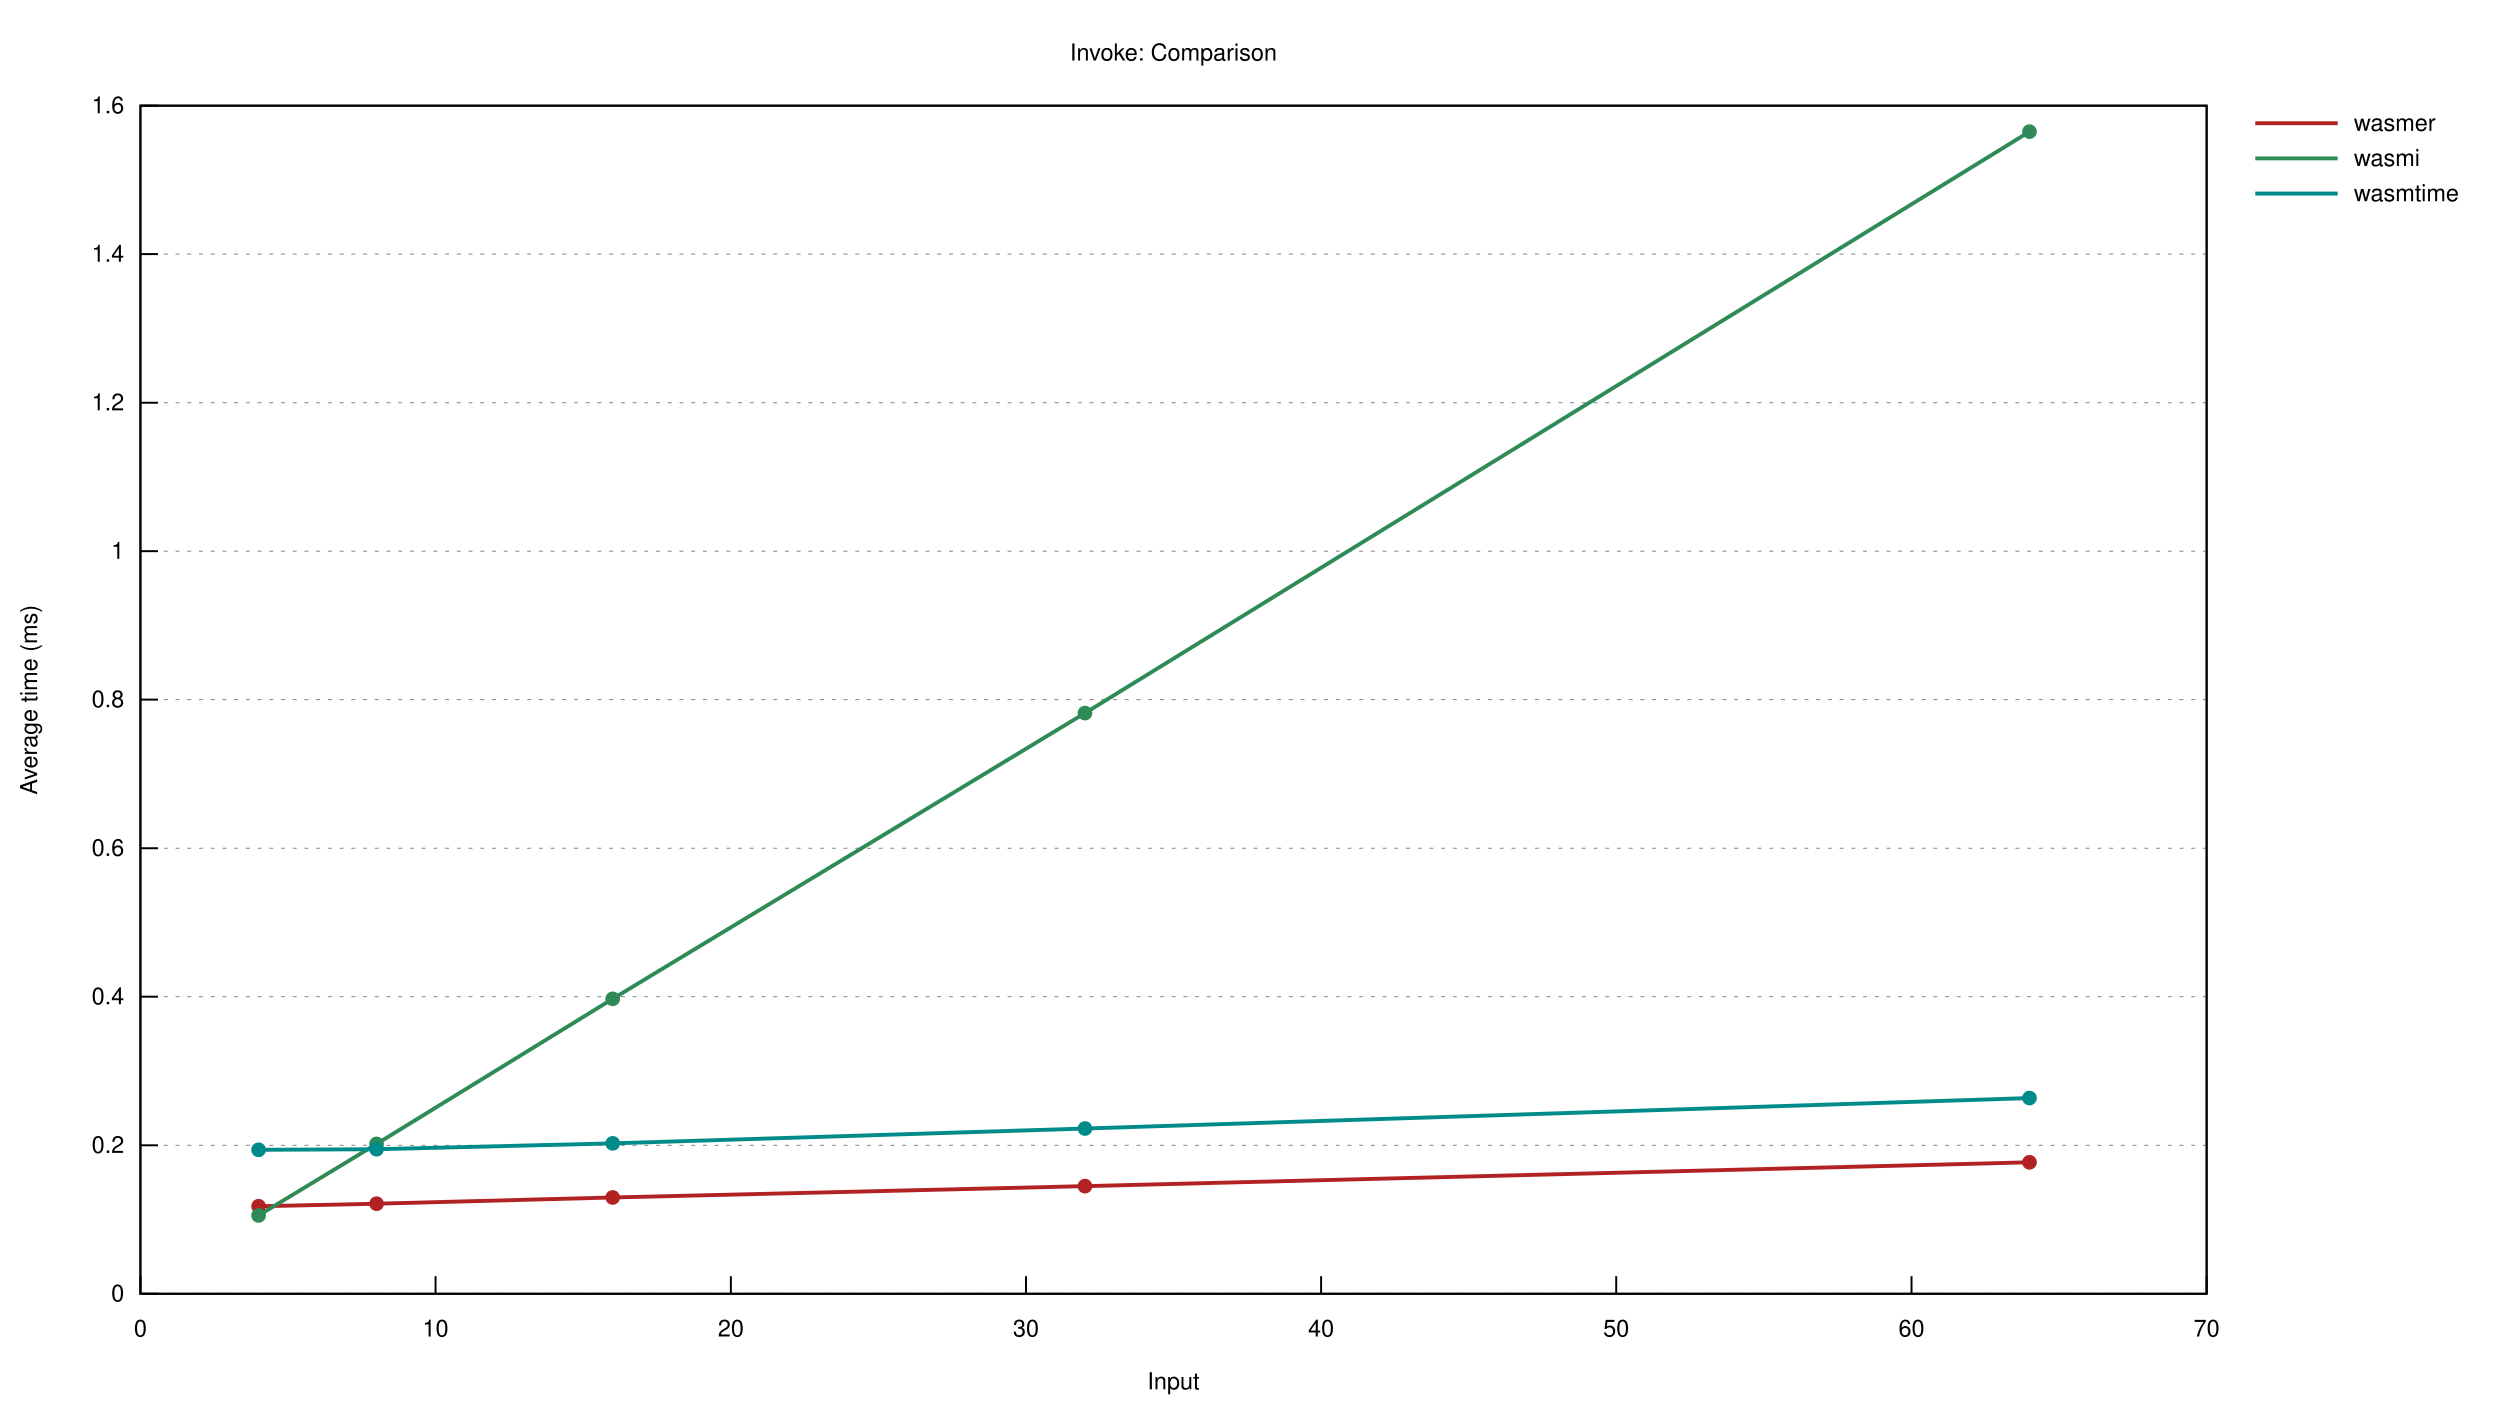
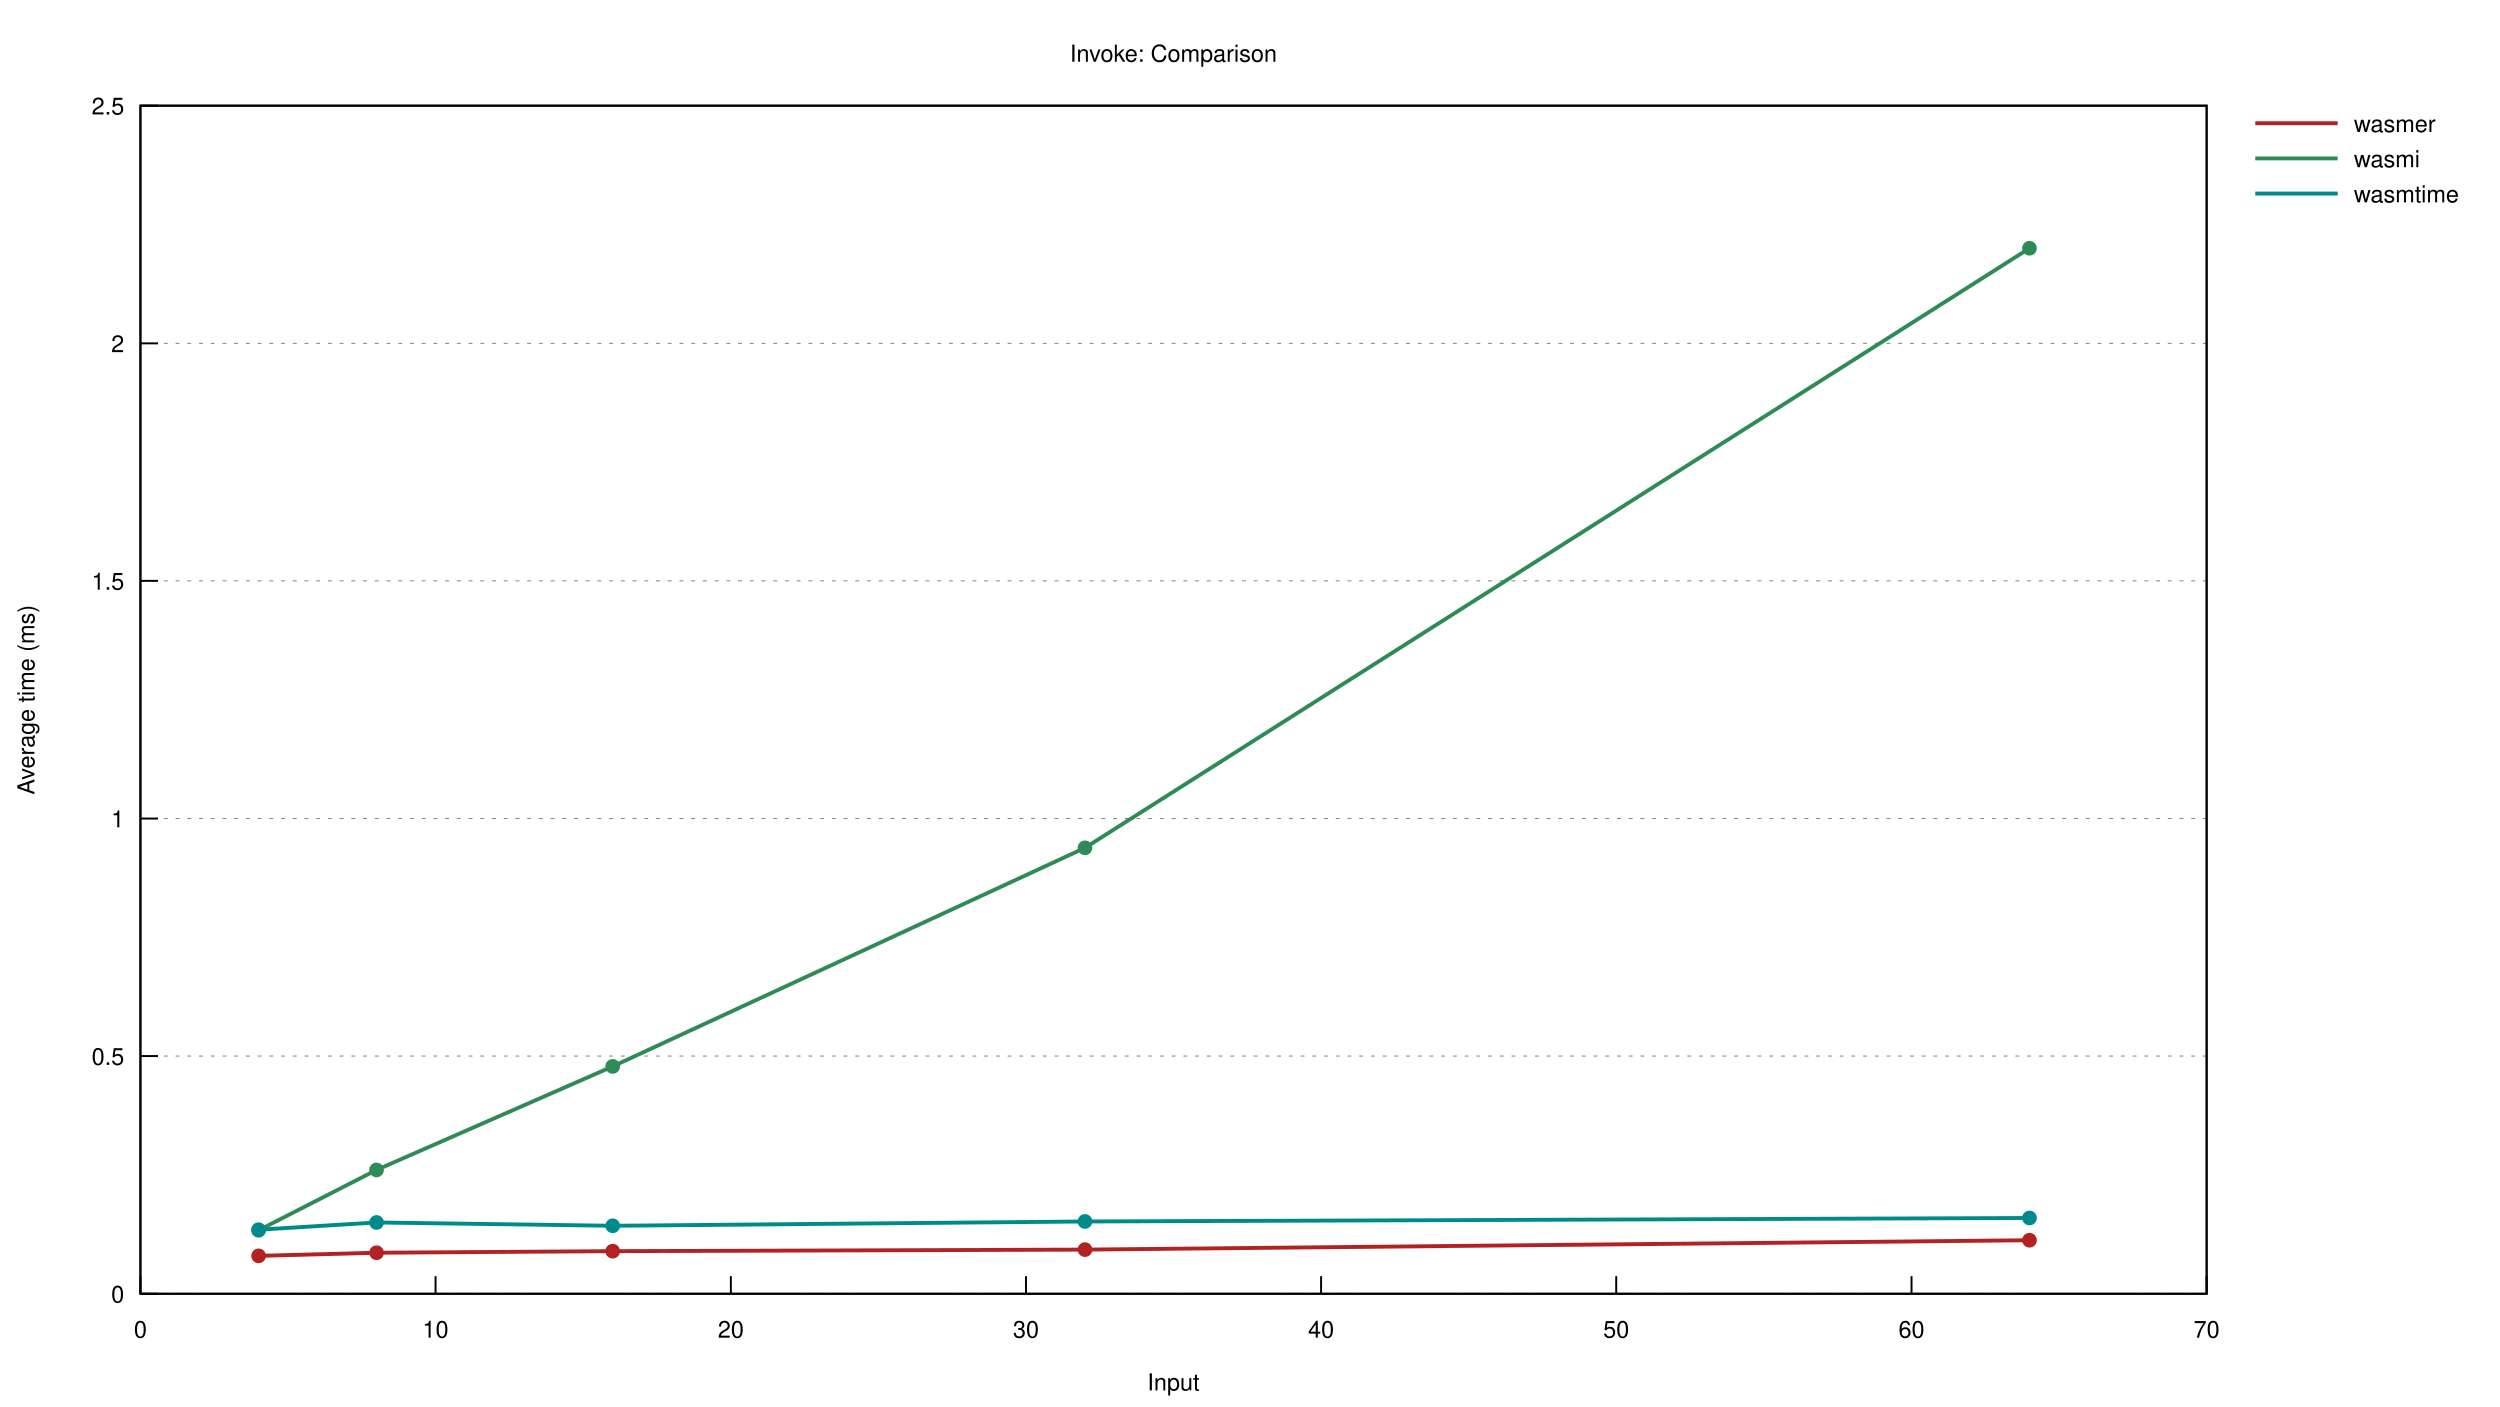
<svg xmlns="http://www.w3.org/2000/svg" xmlns:xlink="http://www.w3.org/1999/xlink" viewBox="0 0 1280 720">
  <g id="gnuplot_canvas">
    <rect x="0" y="0" width="1280" height="720" fill="none" />
    <defs>
-       <circle id="gpDot" r="0.5" stroke-width="0.5" stroke="currentColor" />
+       <circle id="gpDot" r="0.5" stroke-width="0.5" />
      <path id="gpPt0" stroke-width="0.222" stroke="currentColor" d="M-1,0 h2 M0,-1 v2" />
      <path id="gpPt1" stroke-width="0.222" stroke="currentColor" d="M-1,-1 L1,1 M1,-1 L-1,1" />
      <path id="gpPt2" stroke-width="0.222" stroke="currentColor" d="M-1,0 L1,0 M0,-1 L0,1 M-1,-1 L1,1 M-1,1 L1,-1" />
      <rect id="gpPt3" stroke-width="0.222" stroke="currentColor" x="-1" y="-1" width="2" height="2" />
      <rect id="gpPt4" stroke-width="0.222" stroke="currentColor" fill="currentColor" x="-1" y="-1" width="2" height="2" />
      <circle id="gpPt5" stroke-width="0.222" stroke="currentColor" cx="0" cy="0" r="1" />
      <use xlink:href="#gpPt5" id="gpPt6" fill="currentColor" stroke="none" />
      <path id="gpPt7" stroke-width="0.222" stroke="currentColor" d="M0,-1.33 L-1.33,0.67 L1.33,0.67 z" />
      <use xlink:href="#gpPt7" id="gpPt8" fill="currentColor" stroke="none" />
      <use xlink:href="#gpPt7" id="gpPt9" stroke="currentColor" transform="rotate(180)" />
      <use xlink:href="#gpPt9" id="gpPt10" fill="currentColor" stroke="none" />
      <use xlink:href="#gpPt3" id="gpPt11" stroke="currentColor" transform="rotate(45)" />
      <use xlink:href="#gpPt11" id="gpPt12" fill="currentColor" stroke="none" />
      <path id="gpPt13" stroke-width="0.222" stroke="currentColor" d="M0,1.330 L1.265,0.411 L0.782,-1.067 L-0.782,-1.076 L-1.265,0.411 z" />
      <use xlink:href="#gpPt13" id="gpPt14" fill="currentColor" stroke="none" />
      <filter id="textbox" filterUnits="objectBoundingBox" x="0" y="0" height="1" width="1">
        <feFlood flood-color="white" flood-opacity="1" result="bgnd" />
        <feComposite in="SourceGraphic" in2="bgnd" operator="atop" />
      </filter>
      <filter id="greybox" filterUnits="objectBoundingBox" x="0" y="0" height="1" width="1">
        <feFlood flood-color="lightgrey" flood-opacity="1" result="grey" />
        <feComposite in="SourceGraphic" in2="grey" operator="atop" />
      </filter>
    </defs>
    <g fill="none" color="white" stroke="currentColor" stroke-width="1.00" stroke-linecap="butt" stroke-linejoin="miter">
</g>
    <g fill="none" color="black" stroke="currentColor" stroke-width="1.00" stroke-linecap="butt" stroke-linejoin="miter">
</g>
    <g fill="none" color="black" stroke="black" stroke-width="0.50" stroke-linecap="butt" stroke-linejoin="miter">
</g>
    <g fill="none" color="gray" stroke="currentColor" stroke-width="0.50" stroke-linecap="butt" stroke-linejoin="miter">
      <path stroke="gray" stroke-dasharray="2,4" class="gridline" d="M71.9,662.4 L1129.8,662.4  " />
    </g>
    <g fill="none" color="gray" stroke="gray" stroke-width="1.00" stroke-linecap="butt" stroke-linejoin="miter">
</g>
    <g fill="none" color="black" stroke="currentColor" stroke-width="1.00" stroke-linecap="butt" stroke-linejoin="miter">
      <path stroke="black" d="M71.9,662.4 L80.9,662.4  " />
-       <g transform="translate(63.6,666.3)" stroke="none" fill="black" font-family="Helvetica" font-size="12.00" text-anchor="end">
+       <g transform="translate(63.6,666.9)" stroke="none" fill="black" font-family="Helvetica" font-size="12.00" text-anchor="end">
        <text>
          <tspan font-family="Helvetica"> 0</tspan>
        </text>
      </g>
    </g>
    <g fill="none" color="black" stroke="currentColor" stroke-width="1.00" stroke-linecap="butt" stroke-linejoin="miter">
</g>
    <g fill="none" color="black" stroke="black" stroke-width="0.50" stroke-linecap="butt" stroke-linejoin="miter">
</g>
    <g fill="none" color="gray" stroke="currentColor" stroke-width="0.50" stroke-linecap="butt" stroke-linejoin="miter">
-       <path stroke="gray" stroke-dasharray="2,4" class="gridline" d="M71.9,586.4 L1129.8,586.4  " />
-     </g>
-     <g fill="none" color="gray" stroke="gray" stroke-width="1.00" stroke-linecap="butt" stroke-linejoin="miter">
- </g>
-     <g fill="none" color="black" stroke="currentColor" stroke-width="1.00" stroke-linecap="butt" stroke-linejoin="miter">
-       <path stroke="black" d="M71.9,586.4 L80.9,586.4  " />
-       <g transform="translate(63.6,590.3)" stroke="none" fill="black" font-family="Helvetica" font-size="12.00" text-anchor="end">
-         <text>
-           <tspan font-family="Helvetica"> 0.2</tspan>
-         </text>
-       </g>
-     </g>
-     <g fill="none" color="black" stroke="currentColor" stroke-width="1.00" stroke-linecap="butt" stroke-linejoin="miter">
- </g>
-     <g fill="none" color="black" stroke="black" stroke-width="0.50" stroke-linecap="butt" stroke-linejoin="miter">
- </g>
-     <g fill="none" color="gray" stroke="currentColor" stroke-width="0.50" stroke-linecap="butt" stroke-linejoin="miter">
-       <path stroke="gray" stroke-dasharray="2,4" class="gridline" d="M71.9,510.3 L1129.8,510.3  " />
-     </g>
-     <g fill="none" color="gray" stroke="gray" stroke-width="1.00" stroke-linecap="butt" stroke-linejoin="miter">
- </g>
-     <g fill="none" color="black" stroke="currentColor" stroke-width="1.00" stroke-linecap="butt" stroke-linejoin="miter">
-       <path stroke="black" d="M71.9,510.3 L80.9,510.3  " />
-       <g transform="translate(63.6,514.2)" stroke="none" fill="black" font-family="Helvetica" font-size="12.00" text-anchor="end">
-         <text>
-           <tspan font-family="Helvetica"> 0.4</tspan>
-         </text>
-       </g>
-     </g>
-     <g fill="none" color="black" stroke="currentColor" stroke-width="1.00" stroke-linecap="butt" stroke-linejoin="miter">
- </g>
-     <g fill="none" color="black" stroke="black" stroke-width="0.50" stroke-linecap="butt" stroke-linejoin="miter">
- </g>
-     <g fill="none" color="gray" stroke="currentColor" stroke-width="0.50" stroke-linecap="butt" stroke-linejoin="miter">
-       <path stroke="gray" stroke-dasharray="2,4" class="gridline" d="M71.9,434.3 L1129.8,434.3  " />
-     </g>
-     <g fill="none" color="gray" stroke="gray" stroke-width="1.00" stroke-linecap="butt" stroke-linejoin="miter">
- </g>
-     <g fill="none" color="black" stroke="currentColor" stroke-width="1.00" stroke-linecap="butt" stroke-linejoin="miter">
-       <path stroke="black" d="M71.9,434.3 L80.9,434.3  " />
-       <g transform="translate(63.6,438.2)" stroke="none" fill="black" font-family="Helvetica" font-size="12.00" text-anchor="end">
-         <text>
-           <tspan font-family="Helvetica"> 0.6</tspan>
-         </text>
-       </g>
-     </g>
-     <g fill="none" color="black" stroke="currentColor" stroke-width="1.00" stroke-linecap="butt" stroke-linejoin="miter">
- </g>
-     <g fill="none" color="black" stroke="black" stroke-width="0.50" stroke-linecap="butt" stroke-linejoin="miter">
- </g>
-     <g fill="none" color="gray" stroke="currentColor" stroke-width="0.50" stroke-linecap="butt" stroke-linejoin="miter">
-       <path stroke="gray" stroke-dasharray="2,4" class="gridline" d="M71.9,358.2 L1129.8,358.2  " />
-     </g>
-     <g fill="none" color="gray" stroke="gray" stroke-width="1.00" stroke-linecap="butt" stroke-linejoin="miter">
- </g>
-     <g fill="none" color="black" stroke="currentColor" stroke-width="1.00" stroke-linecap="butt" stroke-linejoin="miter">
-       <path stroke="black" d="M71.9,358.2 L80.9,358.2  " />
-       <g transform="translate(63.6,362.1)" stroke="none" fill="black" font-family="Helvetica" font-size="12.00" text-anchor="end">
-         <text>
-           <tspan font-family="Helvetica"> 0.8</tspan>
-         </text>
-       </g>
-     </g>
-     <g fill="none" color="black" stroke="currentColor" stroke-width="1.00" stroke-linecap="butt" stroke-linejoin="miter">
- </g>
-     <g fill="none" color="black" stroke="black" stroke-width="0.50" stroke-linecap="butt" stroke-linejoin="miter">
- </g>
-     <g fill="none" color="gray" stroke="currentColor" stroke-width="0.50" stroke-linecap="butt" stroke-linejoin="miter">
-       <path stroke="gray" stroke-dasharray="2,4" class="gridline" d="M71.9,282.2 L1129.8,282.2  " />
-     </g>
-     <g fill="none" color="gray" stroke="gray" stroke-width="1.00" stroke-linecap="butt" stroke-linejoin="miter">
- </g>
-     <g fill="none" color="black" stroke="currentColor" stroke-width="1.00" stroke-linecap="butt" stroke-linejoin="miter">
-       <path stroke="black" d="M71.9,282.2 L80.9,282.2  " />
-       <g transform="translate(63.6,286.1)" stroke="none" fill="black" font-family="Helvetica" font-size="12.00" text-anchor="end">
+       <path stroke="gray" stroke-dasharray="2,4" class="gridline" d="M71.9,540.7 L1129.8,540.7  " />
+     </g>
+     <g fill="none" color="gray" stroke="gray" stroke-width="1.00" stroke-linecap="butt" stroke-linejoin="miter">
+ </g>
+     <g fill="none" color="black" stroke="currentColor" stroke-width="1.00" stroke-linecap="butt" stroke-linejoin="miter">
+       <path stroke="black" d="M71.9,540.7 L80.9,540.7  " />
+       <g transform="translate(63.6,545.2)" stroke="none" fill="black" font-family="Helvetica" font-size="12.00" text-anchor="end">
+         <text>
+           <tspan font-family="Helvetica"> 0.5</tspan>
+         </text>
+       </g>
+     </g>
+     <g fill="none" color="black" stroke="currentColor" stroke-width="1.00" stroke-linecap="butt" stroke-linejoin="miter">
+ </g>
+     <g fill="none" color="black" stroke="black" stroke-width="0.50" stroke-linecap="butt" stroke-linejoin="miter">
+ </g>
+     <g fill="none" color="gray" stroke="currentColor" stroke-width="0.50" stroke-linecap="butt" stroke-linejoin="miter">
+       <path stroke="gray" stroke-dasharray="2,4" class="gridline" d="M71.9,419.1 L1129.8,419.1  " />
+     </g>
+     <g fill="none" color="gray" stroke="gray" stroke-width="1.00" stroke-linecap="butt" stroke-linejoin="miter">
+ </g>
+     <g fill="none" color="black" stroke="currentColor" stroke-width="1.00" stroke-linecap="butt" stroke-linejoin="miter">
+       <path stroke="black" d="M71.9,419.1 L80.9,419.1  " />
+       <g transform="translate(63.6,423.6)" stroke="none" fill="black" font-family="Helvetica" font-size="12.00" text-anchor="end">
        <text>
          <tspan font-family="Helvetica"> 1</tspan>
        </text>
      </g>
    </g>
    <g fill="none" color="black" stroke="currentColor" stroke-width="1.00" stroke-linecap="butt" stroke-linejoin="miter">
</g>
    <g fill="none" color="black" stroke="black" stroke-width="0.50" stroke-linecap="butt" stroke-linejoin="miter">
</g>
    <g fill="none" color="gray" stroke="currentColor" stroke-width="0.50" stroke-linecap="butt" stroke-linejoin="miter">
-       <path stroke="gray" stroke-dasharray="2,4" class="gridline" d="M71.9,206.2 L1129.8,206.2  " />
-     </g>
-     <g fill="none" color="gray" stroke="gray" stroke-width="1.00" stroke-linecap="butt" stroke-linejoin="miter">
- </g>
-     <g fill="none" color="black" stroke="currentColor" stroke-width="1.00" stroke-linecap="butt" stroke-linejoin="miter">
-       <path stroke="black" d="M71.9,206.2 L80.9,206.2  " />
-       <g transform="translate(63.6,210.1)" stroke="none" fill="black" font-family="Helvetica" font-size="12.00" text-anchor="end">
-         <text>
-           <tspan font-family="Helvetica"> 1.2</tspan>
-         </text>
-       </g>
-     </g>
-     <g fill="none" color="black" stroke="currentColor" stroke-width="1.00" stroke-linecap="butt" stroke-linejoin="miter">
- </g>
-     <g fill="none" color="black" stroke="black" stroke-width="0.50" stroke-linecap="butt" stroke-linejoin="miter">
- </g>
-     <g fill="none" color="gray" stroke="currentColor" stroke-width="0.50" stroke-linecap="butt" stroke-linejoin="miter">
-       <path stroke="gray" stroke-dasharray="2,4" class="gridline" d="M71.9,130.1 L1129.8,130.1  " />
-     </g>
-     <g fill="none" color="gray" stroke="gray" stroke-width="1.00" stroke-linecap="butt" stroke-linejoin="miter">
- </g>
-     <g fill="none" color="black" stroke="currentColor" stroke-width="1.00" stroke-linecap="butt" stroke-linejoin="miter">
-       <path stroke="black" d="M71.9,130.1 L80.9,130.1  " />
-       <g transform="translate(63.6,134.0)" stroke="none" fill="black" font-family="Helvetica" font-size="12.00" text-anchor="end">
-         <text>
-           <tspan font-family="Helvetica"> 1.4</tspan>
+       <path stroke="gray" stroke-dasharray="2,4" class="gridline" d="M71.9,297.4 L1129.8,297.4  " />
+     </g>
+     <g fill="none" color="gray" stroke="gray" stroke-width="1.00" stroke-linecap="butt" stroke-linejoin="miter">
+ </g>
+     <g fill="none" color="black" stroke="currentColor" stroke-width="1.00" stroke-linecap="butt" stroke-linejoin="miter">
+       <path stroke="black" d="M71.9,297.4 L80.9,297.4  " />
+       <g transform="translate(63.6,301.9)" stroke="none" fill="black" font-family="Helvetica" font-size="12.00" text-anchor="end">
+         <text>
+           <tspan font-family="Helvetica"> 1.5</tspan>
+         </text>
+       </g>
+     </g>
+     <g fill="none" color="black" stroke="currentColor" stroke-width="1.00" stroke-linecap="butt" stroke-linejoin="miter">
+ </g>
+     <g fill="none" color="black" stroke="black" stroke-width="0.50" stroke-linecap="butt" stroke-linejoin="miter">
+ </g>
+     <g fill="none" color="gray" stroke="currentColor" stroke-width="0.50" stroke-linecap="butt" stroke-linejoin="miter">
+       <path stroke="gray" stroke-dasharray="2,4" class="gridline" d="M71.9,175.8 L1129.8,175.8  " />
+     </g>
+     <g fill="none" color="gray" stroke="gray" stroke-width="1.00" stroke-linecap="butt" stroke-linejoin="miter">
+ </g>
+     <g fill="none" color="black" stroke="currentColor" stroke-width="1.00" stroke-linecap="butt" stroke-linejoin="miter">
+       <path stroke="black" d="M71.9,175.8 L80.9,175.8  " />
+       <g transform="translate(63.6,180.3)" stroke="none" fill="black" font-family="Helvetica" font-size="12.00" text-anchor="end">
+         <text>
+           <tspan font-family="Helvetica"> 2</tspan>
        </text>
      </g>
    </g>
    <g fill="none" color="black" stroke="currentColor" stroke-width="1.00" stroke-linecap="butt" stroke-linejoin="miter">
</g>
    <g fill="none" color="black" stroke="black" stroke-width="0.50" stroke-linecap="butt" stroke-linejoin="miter">
</g>
    <g fill="none" color="gray" stroke="currentColor" stroke-width="0.50" stroke-linecap="butt" stroke-linejoin="miter">
      <path stroke="gray" stroke-dasharray="2,4" class="gridline" d="M71.9,54.1 L1129.8,54.1  " />
    </g>
    <g fill="none" color="gray" stroke="gray" stroke-width="1.00" stroke-linecap="butt" stroke-linejoin="miter">
</g>
    <g fill="none" color="black" stroke="currentColor" stroke-width="1.00" stroke-linecap="butt" stroke-linejoin="miter">
      <path stroke="black" d="M71.9,54.1 L80.9,54.1  " />
-       <g transform="translate(63.6,58.0)" stroke="none" fill="black" font-family="Helvetica" font-size="12.00" text-anchor="end">
-         <text>
-           <tspan font-family="Helvetica"> 1.6</tspan>
+       <g transform="translate(63.6,58.6)" stroke="none" fill="black" font-family="Helvetica" font-size="12.00" text-anchor="end">
+         <text>
+           <tspan font-family="Helvetica"> 2.5</tspan>
        </text>
      </g>
    </g>
    <g fill="none" color="black" stroke="currentColor" stroke-width="1.00" stroke-linecap="butt" stroke-linejoin="miter">
      <path stroke="black" d="M71.9,662.4 L71.9,653.4  " />
-       <g transform="translate(71.9,684.3)" stroke="none" fill="black" font-family="Helvetica" font-size="12.00" text-anchor="middle">
+       <g transform="translate(71.9,684.9)" stroke="none" fill="black" font-family="Helvetica" font-size="12.00" text-anchor="middle">
        <text>
          <tspan font-family="Helvetica"> 0</tspan>
        </text>
      </g>
    </g>
    <g fill="none" color="black" stroke="currentColor" stroke-width="1.00" stroke-linecap="butt" stroke-linejoin="miter">
      <path stroke="black" d="M223.0,662.4 L223.0,653.4  " />
-       <g transform="translate(223.0,684.3)" stroke="none" fill="black" font-family="Helvetica" font-size="12.00" text-anchor="middle">
+       <g transform="translate(223.0,684.9)" stroke="none" fill="black" font-family="Helvetica" font-size="12.00" text-anchor="middle">
        <text>
          <tspan font-family="Helvetica"> 10</tspan>
        </text>
      </g>
    </g>
    <g fill="none" color="black" stroke="currentColor" stroke-width="1.00" stroke-linecap="butt" stroke-linejoin="miter">
      <path stroke="black" d="M374.2,662.4 L374.2,653.4  " />
-       <g transform="translate(374.2,684.3)" stroke="none" fill="black" font-family="Helvetica" font-size="12.00" text-anchor="middle">
+       <g transform="translate(374.2,684.9)" stroke="none" fill="black" font-family="Helvetica" font-size="12.00" text-anchor="middle">
        <text>
          <tspan font-family="Helvetica"> 20</tspan>
        </text>
      </g>
    </g>
    <g fill="none" color="black" stroke="currentColor" stroke-width="1.00" stroke-linecap="butt" stroke-linejoin="miter">
      <path stroke="black" d="M525.3,662.4 L525.3,653.4  " />
-       <g transform="translate(525.3,684.3)" stroke="none" fill="black" font-family="Helvetica" font-size="12.00" text-anchor="middle">
+       <g transform="translate(525.3,684.9)" stroke="none" fill="black" font-family="Helvetica" font-size="12.00" text-anchor="middle">
        <text>
          <tspan font-family="Helvetica"> 30</tspan>
        </text>
      </g>
    </g>
    <g fill="none" color="black" stroke="currentColor" stroke-width="1.00" stroke-linecap="butt" stroke-linejoin="miter">
      <path stroke="black" d="M676.4,662.4 L676.4,653.4  " />
-       <g transform="translate(676.4,684.3)" stroke="none" fill="black" font-family="Helvetica" font-size="12.00" text-anchor="middle">
+       <g transform="translate(676.4,684.9)" stroke="none" fill="black" font-family="Helvetica" font-size="12.00" text-anchor="middle">
        <text>
          <tspan font-family="Helvetica"> 40</tspan>
        </text>
      </g>
    </g>
    <g fill="none" color="black" stroke="currentColor" stroke-width="1.00" stroke-linecap="butt" stroke-linejoin="miter">
      <path stroke="black" d="M827.5,662.4 L827.5,653.4  " />
-       <g transform="translate(827.5,684.3)" stroke="none" fill="black" font-family="Helvetica" font-size="12.00" text-anchor="middle">
+       <g transform="translate(827.5,684.9)" stroke="none" fill="black" font-family="Helvetica" font-size="12.00" text-anchor="middle">
        <text>
          <tspan font-family="Helvetica"> 50</tspan>
        </text>
      </g>
    </g>
    <g fill="none" color="black" stroke="currentColor" stroke-width="1.00" stroke-linecap="butt" stroke-linejoin="miter">
      <path stroke="black" d="M978.7,662.4 L978.7,653.4  " />
-       <g transform="translate(978.7,684.3)" stroke="none" fill="black" font-family="Helvetica" font-size="12.00" text-anchor="middle">
+       <g transform="translate(978.7,684.9)" stroke="none" fill="black" font-family="Helvetica" font-size="12.00" text-anchor="middle">
        <text>
          <tspan font-family="Helvetica"> 60</tspan>
        </text>
      </g>
    </g>
    <g fill="none" color="black" stroke="currentColor" stroke-width="1.00" stroke-linecap="butt" stroke-linejoin="miter">
      <path stroke="black" d="M1129.8,662.4 L1129.8,653.4  " />
-       <g transform="translate(1129.8,684.3)" stroke="none" fill="black" font-family="Helvetica" font-size="12.00" text-anchor="middle">
+       <g transform="translate(1129.8,684.9)" stroke="none" fill="black" font-family="Helvetica" font-size="12.00" text-anchor="middle">
        <text>
          <tspan font-family="Helvetica"> 70</tspan>
        </text>
      </g>
    </g>
    <g fill="none" color="black" stroke="currentColor" stroke-width="1.00" stroke-linecap="butt" stroke-linejoin="miter">
</g>
    <g fill="none" color="black" stroke="currentColor" stroke-width="1.00" stroke-linecap="butt" stroke-linejoin="miter">
      <path stroke="black" d="M71.9,54.1 L71.9,662.4 L1129.8,662.4 L1129.8,54.1 L71.9,54.1 Z  " />
    </g>
    <g fill="none" color="black" stroke="currentColor" stroke-width="1.00" stroke-linecap="butt" stroke-linejoin="miter">
-       <g transform="translate(19.0,358.3) rotate(270)" stroke="none" fill="black" font-family="Helvetica" font-size="12.00" text-anchor="middle">
+       <g transform="translate(17.6,358.3) rotate(270)" stroke="none" fill="black" font-family="Helvetica" font-size="12.00" text-anchor="middle">
        <text>
          <tspan font-family="Helvetica">Average time (ms)</tspan>
        </text>
      </g>
    </g>
    <g fill="none" color="black" stroke="currentColor" stroke-width="1.00" stroke-linecap="butt" stroke-linejoin="miter">
-       <g transform="translate(600.8,711.3)" stroke="none" fill="black" font-family="Helvetica" font-size="12.00" text-anchor="middle">
+       <g transform="translate(600.8,711.9)" stroke="none" fill="black" font-family="Helvetica" font-size="12.00" text-anchor="middle">
        <text>
          <tspan font-family="Helvetica">Input</tspan>
        </text>
      </g>
    </g>
    <g fill="none" color="black" stroke="currentColor" stroke-width="1.00" stroke-linecap="butt" stroke-linejoin="miter">
-       <g transform="translate(600.8,31.0)" stroke="none" fill="black" font-family="Helvetica" font-size="12.00" text-anchor="middle">
+       <g transform="translate(600.8,31.6)" stroke="none" fill="black" font-family="Helvetica" font-size="12.00" text-anchor="middle">
        <text>
          <tspan font-family="Helvetica">Invoke: Comparison</tspan>
        </text>
      </g>
    </g>
-     <g fill="none" color="black" stroke="currentColor" stroke-width="1.00" stroke-linecap="butt" stroke-linejoin="miter">
- </g>
    <g id="gnuplot_plot_1">
-       <g fill="none" color="white" stroke="currentColor" stroke-width="2.00" stroke-linecap="butt" stroke-linejoin="miter">
- </g>
-       <g fill="none" color="black" stroke="currentColor" stroke-width="2.00" stroke-linecap="butt" stroke-linejoin="miter">
-         <g transform="translate(1205.2,67.0)" stroke="none" fill="black" font-family="Helvetica" font-size="12.00" text-anchor="start">
+       <g fill="none" color="white" stroke="black" stroke-width="2.00" stroke-linecap="butt" stroke-linejoin="miter">
+ </g>
+       <g fill="none" color="black" stroke="currentColor" stroke-width="2.00" stroke-linecap="butt" stroke-linejoin="miter">
+         <g transform="translate(1205.2,67.6)" stroke="none" fill="black" font-family="Helvetica" font-size="12.00" text-anchor="start">
          <text>
            <tspan font-family="Helvetica">wasmer</tspan>
          </text>
        </g>
      </g>
      <g fill="none" color="black" stroke="currentColor" stroke-width="2.00" stroke-linecap="butt" stroke-linejoin="miter">
-         <path stroke="rgb(178,  34,  34)" d="M1154.7,63.1 L1196.9,63.1 M132.4,617.6 L192.8,616.3 L313.7,613.1 L555.5,607.3 L1039.1,595.1  " />
+         <path stroke="rgb(178,  34,  34)" d="M1154.7,63.1 L1196.9,63.1 M132.4,643.0 L192.8,641.4 L313.7,640.6 L555.5,639.8 L1039.1,635.0  " />
      </g>
    </g>
    <g id="gnuplot_plot_2">
      <g fill="none" color="white" stroke="rgb(178,  34,  34)" stroke-width="1.00" stroke-linecap="butt" stroke-linejoin="miter">
</g>
      <g fill="none" color="black" stroke="currentColor" stroke-width="1.00" stroke-linecap="butt" stroke-linejoin="miter">
-         <use xlink:href="#gpPt6" transform="translate(132.4,617.6) scale(3.38)" color="rgb(178,  34,  34)" />
-         <use xlink:href="#gpPt6" transform="translate(192.8,616.3) scale(3.38)" color="rgb(178,  34,  34)" />
-         <use xlink:href="#gpPt6" transform="translate(313.7,613.1) scale(3.38)" color="rgb(178,  34,  34)" />
-         <use xlink:href="#gpPt6" transform="translate(555.5,607.3) scale(3.38)" color="rgb(178,  34,  34)" />
-         <use xlink:href="#gpPt6" transform="translate(1039.1,595.1) scale(3.38)" color="rgb(178,  34,  34)" />
+         <use xlink:href="#gpPt6" transform="translate(132.4,643.0) scale(3.38)" color="rgb(178,  34,  34)" />
+         <use xlink:href="#gpPt6" transform="translate(192.8,641.4) scale(3.38)" color="rgb(178,  34,  34)" />
+         <use xlink:href="#gpPt6" transform="translate(313.7,640.6) scale(3.38)" color="rgb(178,  34,  34)" />
+         <use xlink:href="#gpPt6" transform="translate(555.5,639.8) scale(3.38)" color="rgb(178,  34,  34)" />
+         <use xlink:href="#gpPt6" transform="translate(1039.1,635.0) scale(3.38)" color="rgb(178,  34,  34)" />
      </g>
    </g>
    <g id="gnuplot_plot_3">
      <g fill="none" color="white" stroke="rgb(178,  34,  34)" stroke-width="2.00" stroke-linecap="butt" stroke-linejoin="miter">
</g>
      <g fill="none" color="black" stroke="currentColor" stroke-width="2.00" stroke-linecap="butt" stroke-linejoin="miter">
-         <g transform="translate(1205.2,85.0)" stroke="none" fill="black" font-family="Helvetica" font-size="12.00" text-anchor="start">
+         <g transform="translate(1205.2,85.6)" stroke="none" fill="black" font-family="Helvetica" font-size="12.00" text-anchor="start">
          <text>
            <tspan font-family="Helvetica">wasmi</tspan>
          </text>
        </g>
      </g>
      <g fill="none" color="black" stroke="currentColor" stroke-width="2.00" stroke-linecap="butt" stroke-linejoin="miter">
-         <path stroke="rgb( 46, 139,  87)" d="M1154.7,81.1 L1196.9,81.1 M132.4,622.3 L192.8,585.7 L313.7,511.4 L555.5,365.1 L1039.1,67.4  " />
+         <path stroke="rgb( 46, 139,  87)" d="M1154.7,81.1 L1196.9,81.1 M132.4,629.9 L192.8,599.0 L313.7,546.0 L555.5,434.1 L1039.1,127.1  " />
      </g>
    </g>
    <g id="gnuplot_plot_4">
      <g fill="none" color="white" stroke="rgb( 46, 139,  87)" stroke-width="1.00" stroke-linecap="butt" stroke-linejoin="miter">
</g>
      <g fill="none" color="black" stroke="currentColor" stroke-width="1.00" stroke-linecap="butt" stroke-linejoin="miter">
-         <use xlink:href="#gpPt6" transform="translate(132.4,622.3) scale(3.38)" color="rgb( 46, 139,  87)" />
-         <use xlink:href="#gpPt6" transform="translate(192.8,585.7) scale(3.38)" color="rgb( 46, 139,  87)" />
-         <use xlink:href="#gpPt6" transform="translate(313.7,511.4) scale(3.38)" color="rgb( 46, 139,  87)" />
-         <use xlink:href="#gpPt6" transform="translate(555.5,365.1) scale(3.38)" color="rgb( 46, 139,  87)" />
-         <use xlink:href="#gpPt6" transform="translate(1039.1,67.4) scale(3.38)" color="rgb( 46, 139,  87)" />
+         <use xlink:href="#gpPt6" transform="translate(132.4,629.9) scale(3.38)" color="rgb( 46, 139,  87)" />
+         <use xlink:href="#gpPt6" transform="translate(192.8,599.0) scale(3.38)" color="rgb( 46, 139,  87)" />
+         <use xlink:href="#gpPt6" transform="translate(313.7,546.0) scale(3.38)" color="rgb( 46, 139,  87)" />
+         <use xlink:href="#gpPt6" transform="translate(555.5,434.1) scale(3.38)" color="rgb( 46, 139,  87)" />
+         <use xlink:href="#gpPt6" transform="translate(1039.1,127.1) scale(3.38)" color="rgb( 46, 139,  87)" />
      </g>
    </g>
    <g id="gnuplot_plot_5">
      <g fill="none" color="white" stroke="rgb( 46, 139,  87)" stroke-width="2.00" stroke-linecap="butt" stroke-linejoin="miter">
</g>
      <g fill="none" color="black" stroke="currentColor" stroke-width="2.00" stroke-linecap="butt" stroke-linejoin="miter">
-         <g transform="translate(1205.2,103.0)" stroke="none" fill="black" font-family="Helvetica" font-size="12.00" text-anchor="start">
+         <g transform="translate(1205.2,103.6)" stroke="none" fill="black" font-family="Helvetica" font-size="12.00" text-anchor="start">
          <text>
            <tspan font-family="Helvetica">wasmtime</tspan>
          </text>
        </g>
      </g>
      <g fill="none" color="black" stroke="currentColor" stroke-width="2.00" stroke-linecap="butt" stroke-linejoin="miter">
-         <path stroke="rgb(  0, 139, 139)" d="M1154.7,99.1 L1196.9,99.1 M132.4,588.7 L192.8,588.4 L313.7,585.4 L555.5,577.8 L1039.1,562.2  " />
+         <path stroke="rgb(  0, 139, 139)" d="M1154.7,99.1 L1196.9,99.1 M132.4,629.6 L192.8,625.9 L313.7,627.6 L555.5,625.4 L1039.1,623.6  " />
      </g>
    </g>
    <g id="gnuplot_plot_6">
      <g fill="none" color="white" stroke="rgb(  0, 139, 139)" stroke-width="1.00" stroke-linecap="butt" stroke-linejoin="miter">
</g>
      <g fill="none" color="black" stroke="currentColor" stroke-width="1.00" stroke-linecap="butt" stroke-linejoin="miter">
-         <use xlink:href="#gpPt6" transform="translate(132.4,588.7) scale(3.38)" color="rgb(  0, 139, 139)" />
-         <use xlink:href="#gpPt6" transform="translate(192.8,588.4) scale(3.38)" color="rgb(  0, 139, 139)" />
-         <use xlink:href="#gpPt6" transform="translate(313.7,585.4) scale(3.38)" color="rgb(  0, 139, 139)" />
-         <use xlink:href="#gpPt6" transform="translate(555.5,577.8) scale(3.38)" color="rgb(  0, 139, 139)" />
-         <use xlink:href="#gpPt6" transform="translate(1039.1,562.2) scale(3.38)" color="rgb(  0, 139, 139)" />
+         <use xlink:href="#gpPt6" transform="translate(132.4,629.6) scale(3.38)" color="rgb(  0, 139, 139)" />
+         <use xlink:href="#gpPt6" transform="translate(192.8,625.9) scale(3.38)" color="rgb(  0, 139, 139)" />
+         <use xlink:href="#gpPt6" transform="translate(313.7,627.6) scale(3.38)" color="rgb(  0, 139, 139)" />
+         <use xlink:href="#gpPt6" transform="translate(555.5,625.4) scale(3.38)" color="rgb(  0, 139, 139)" />
+         <use xlink:href="#gpPt6" transform="translate(1039.1,623.6) scale(3.38)" color="rgb(  0, 139, 139)" />
      </g>
    </g>
    <g fill="none" color="white" stroke="rgb(  0, 139, 139)" stroke-width="2.00" stroke-linecap="butt" stroke-linejoin="miter">
</g>
    <g fill="none" color="black" stroke="currentColor" stroke-width="2.00" stroke-linecap="butt" stroke-linejoin="miter">
</g>
    <g fill="none" color="black" stroke="black" stroke-width="1.00" stroke-linecap="butt" stroke-linejoin="miter">
</g>
    <g fill="none" color="black" stroke="currentColor" stroke-width="1.00" stroke-linecap="butt" stroke-linejoin="miter">
      <path stroke="black" d="M71.9,54.1 L71.9,662.4 L1129.8,662.4 L1129.8,54.1 L71.9,54.1 Z  " />
    </g>
    <g fill="none" color="black" stroke="currentColor" stroke-width="1.00" stroke-linecap="butt" stroke-linejoin="miter">
</g>
  </g>
</svg>
